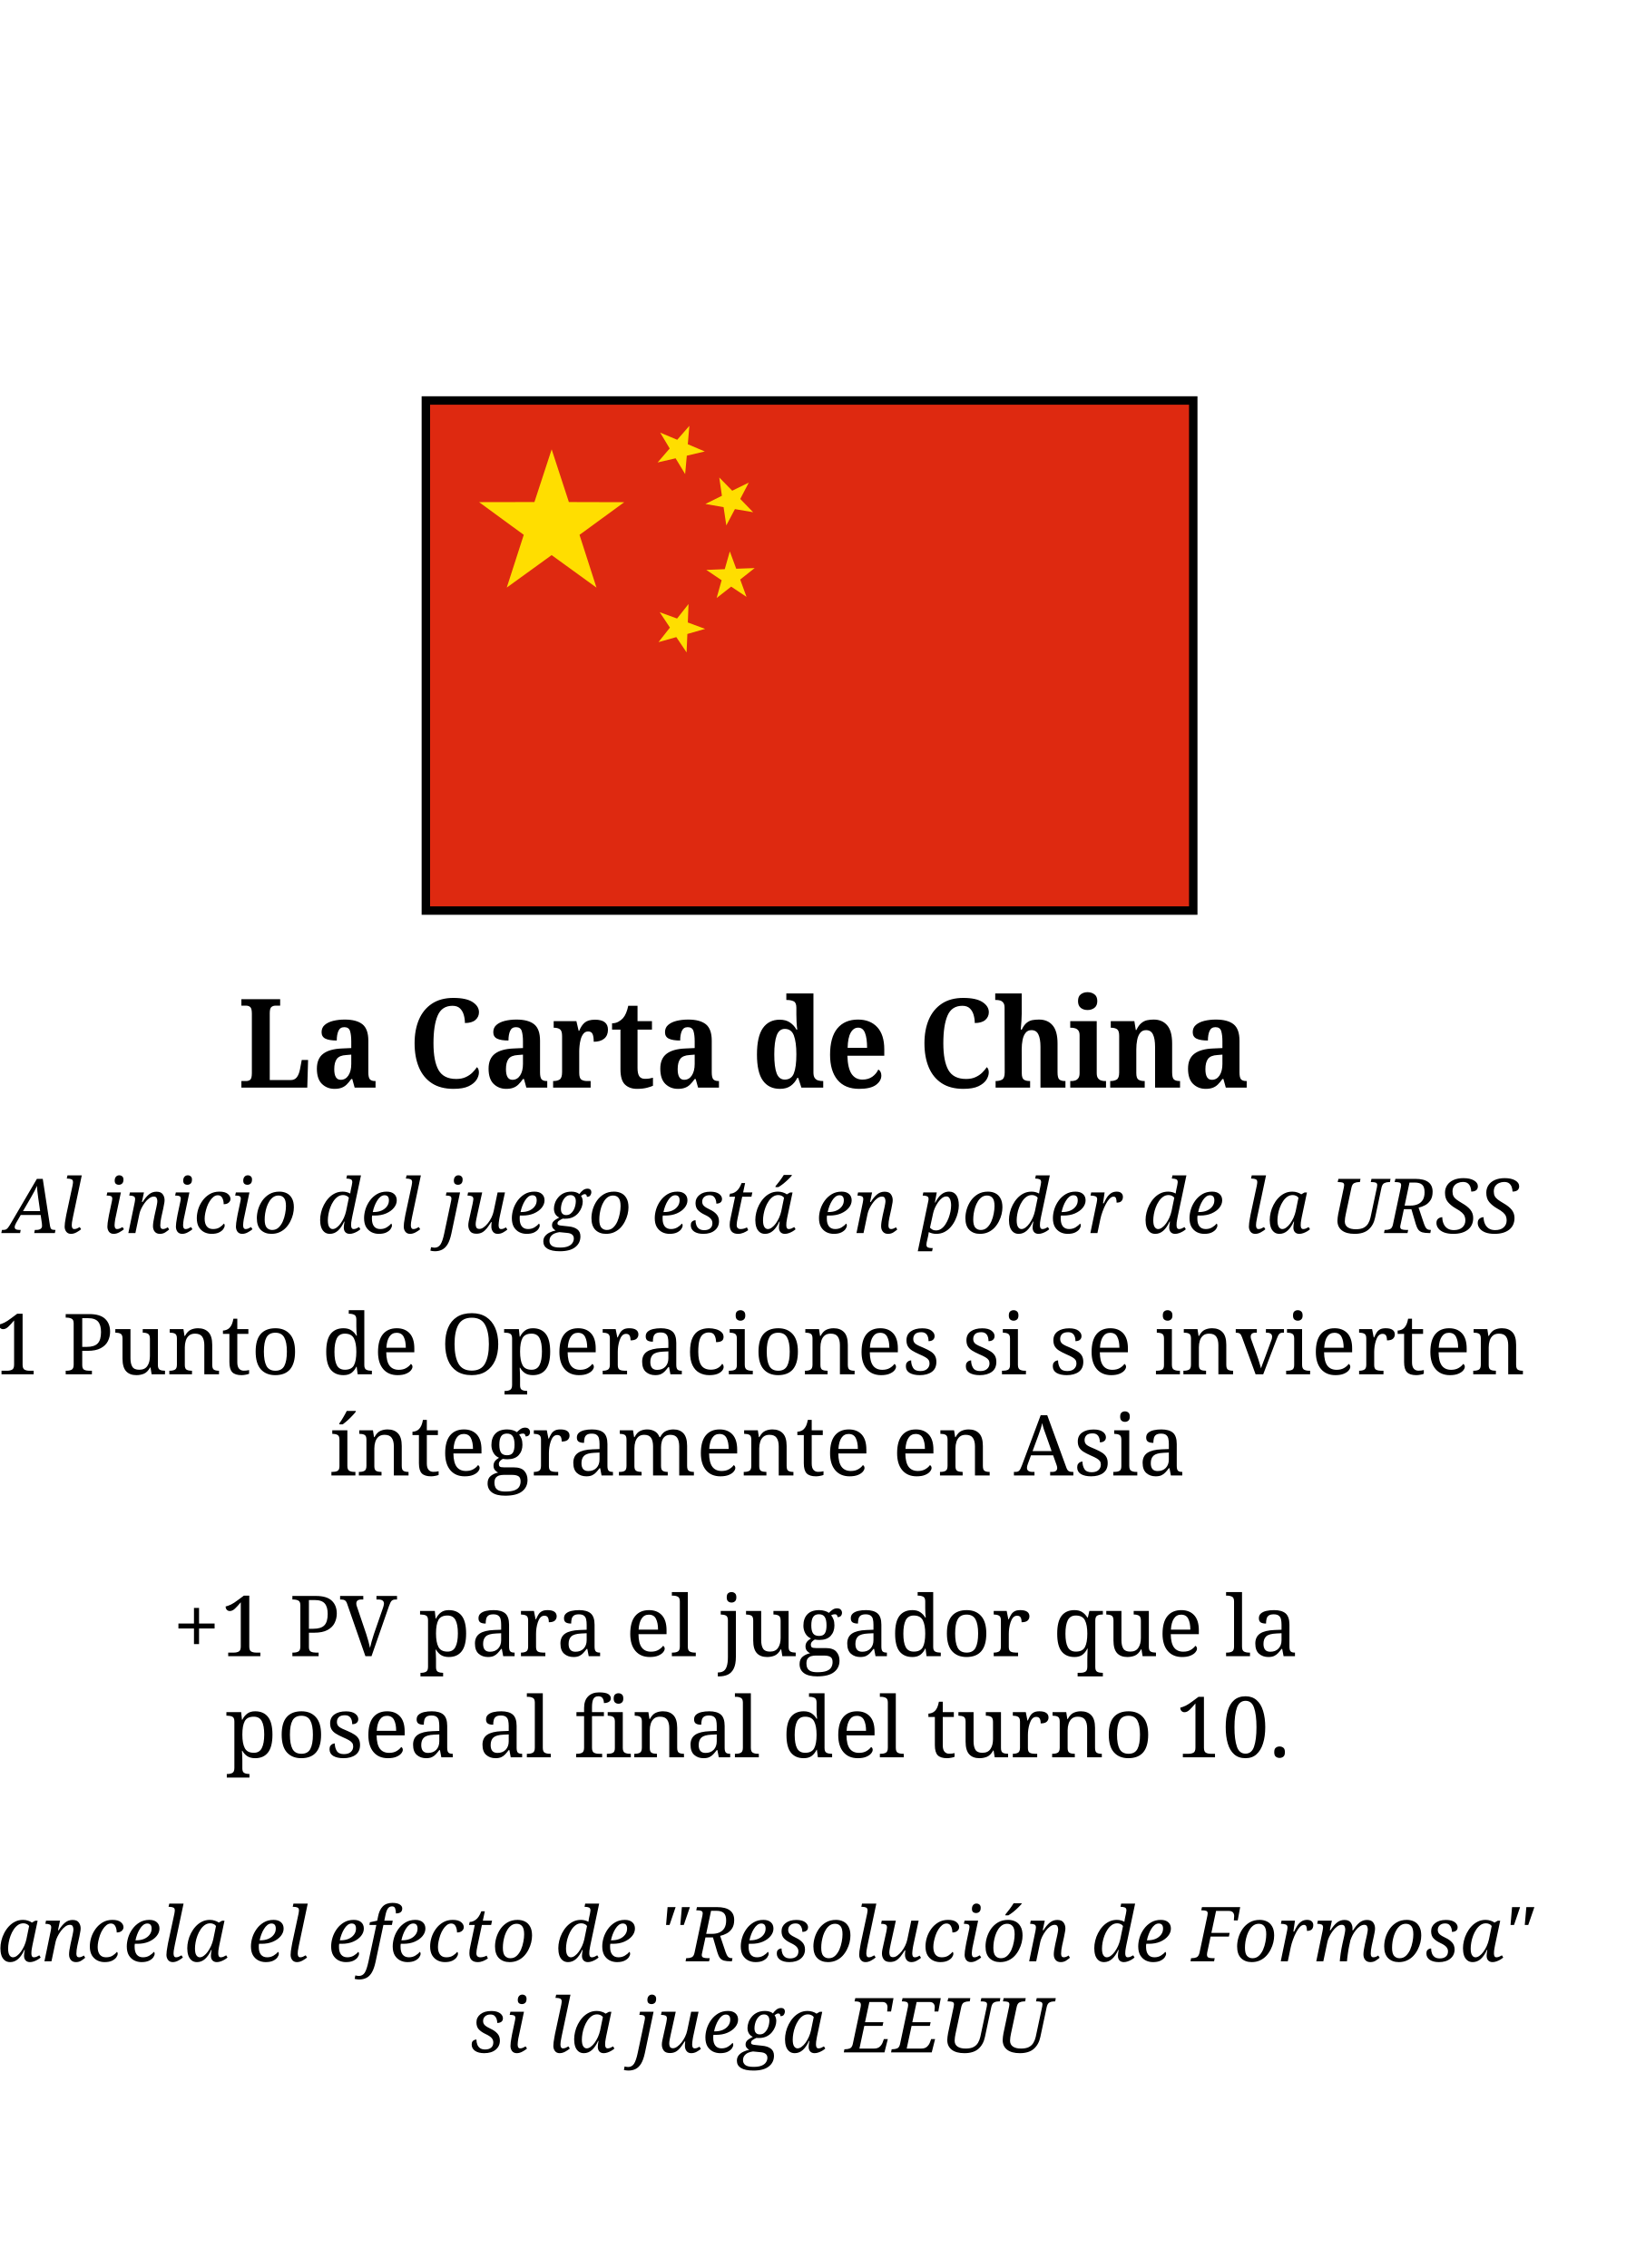
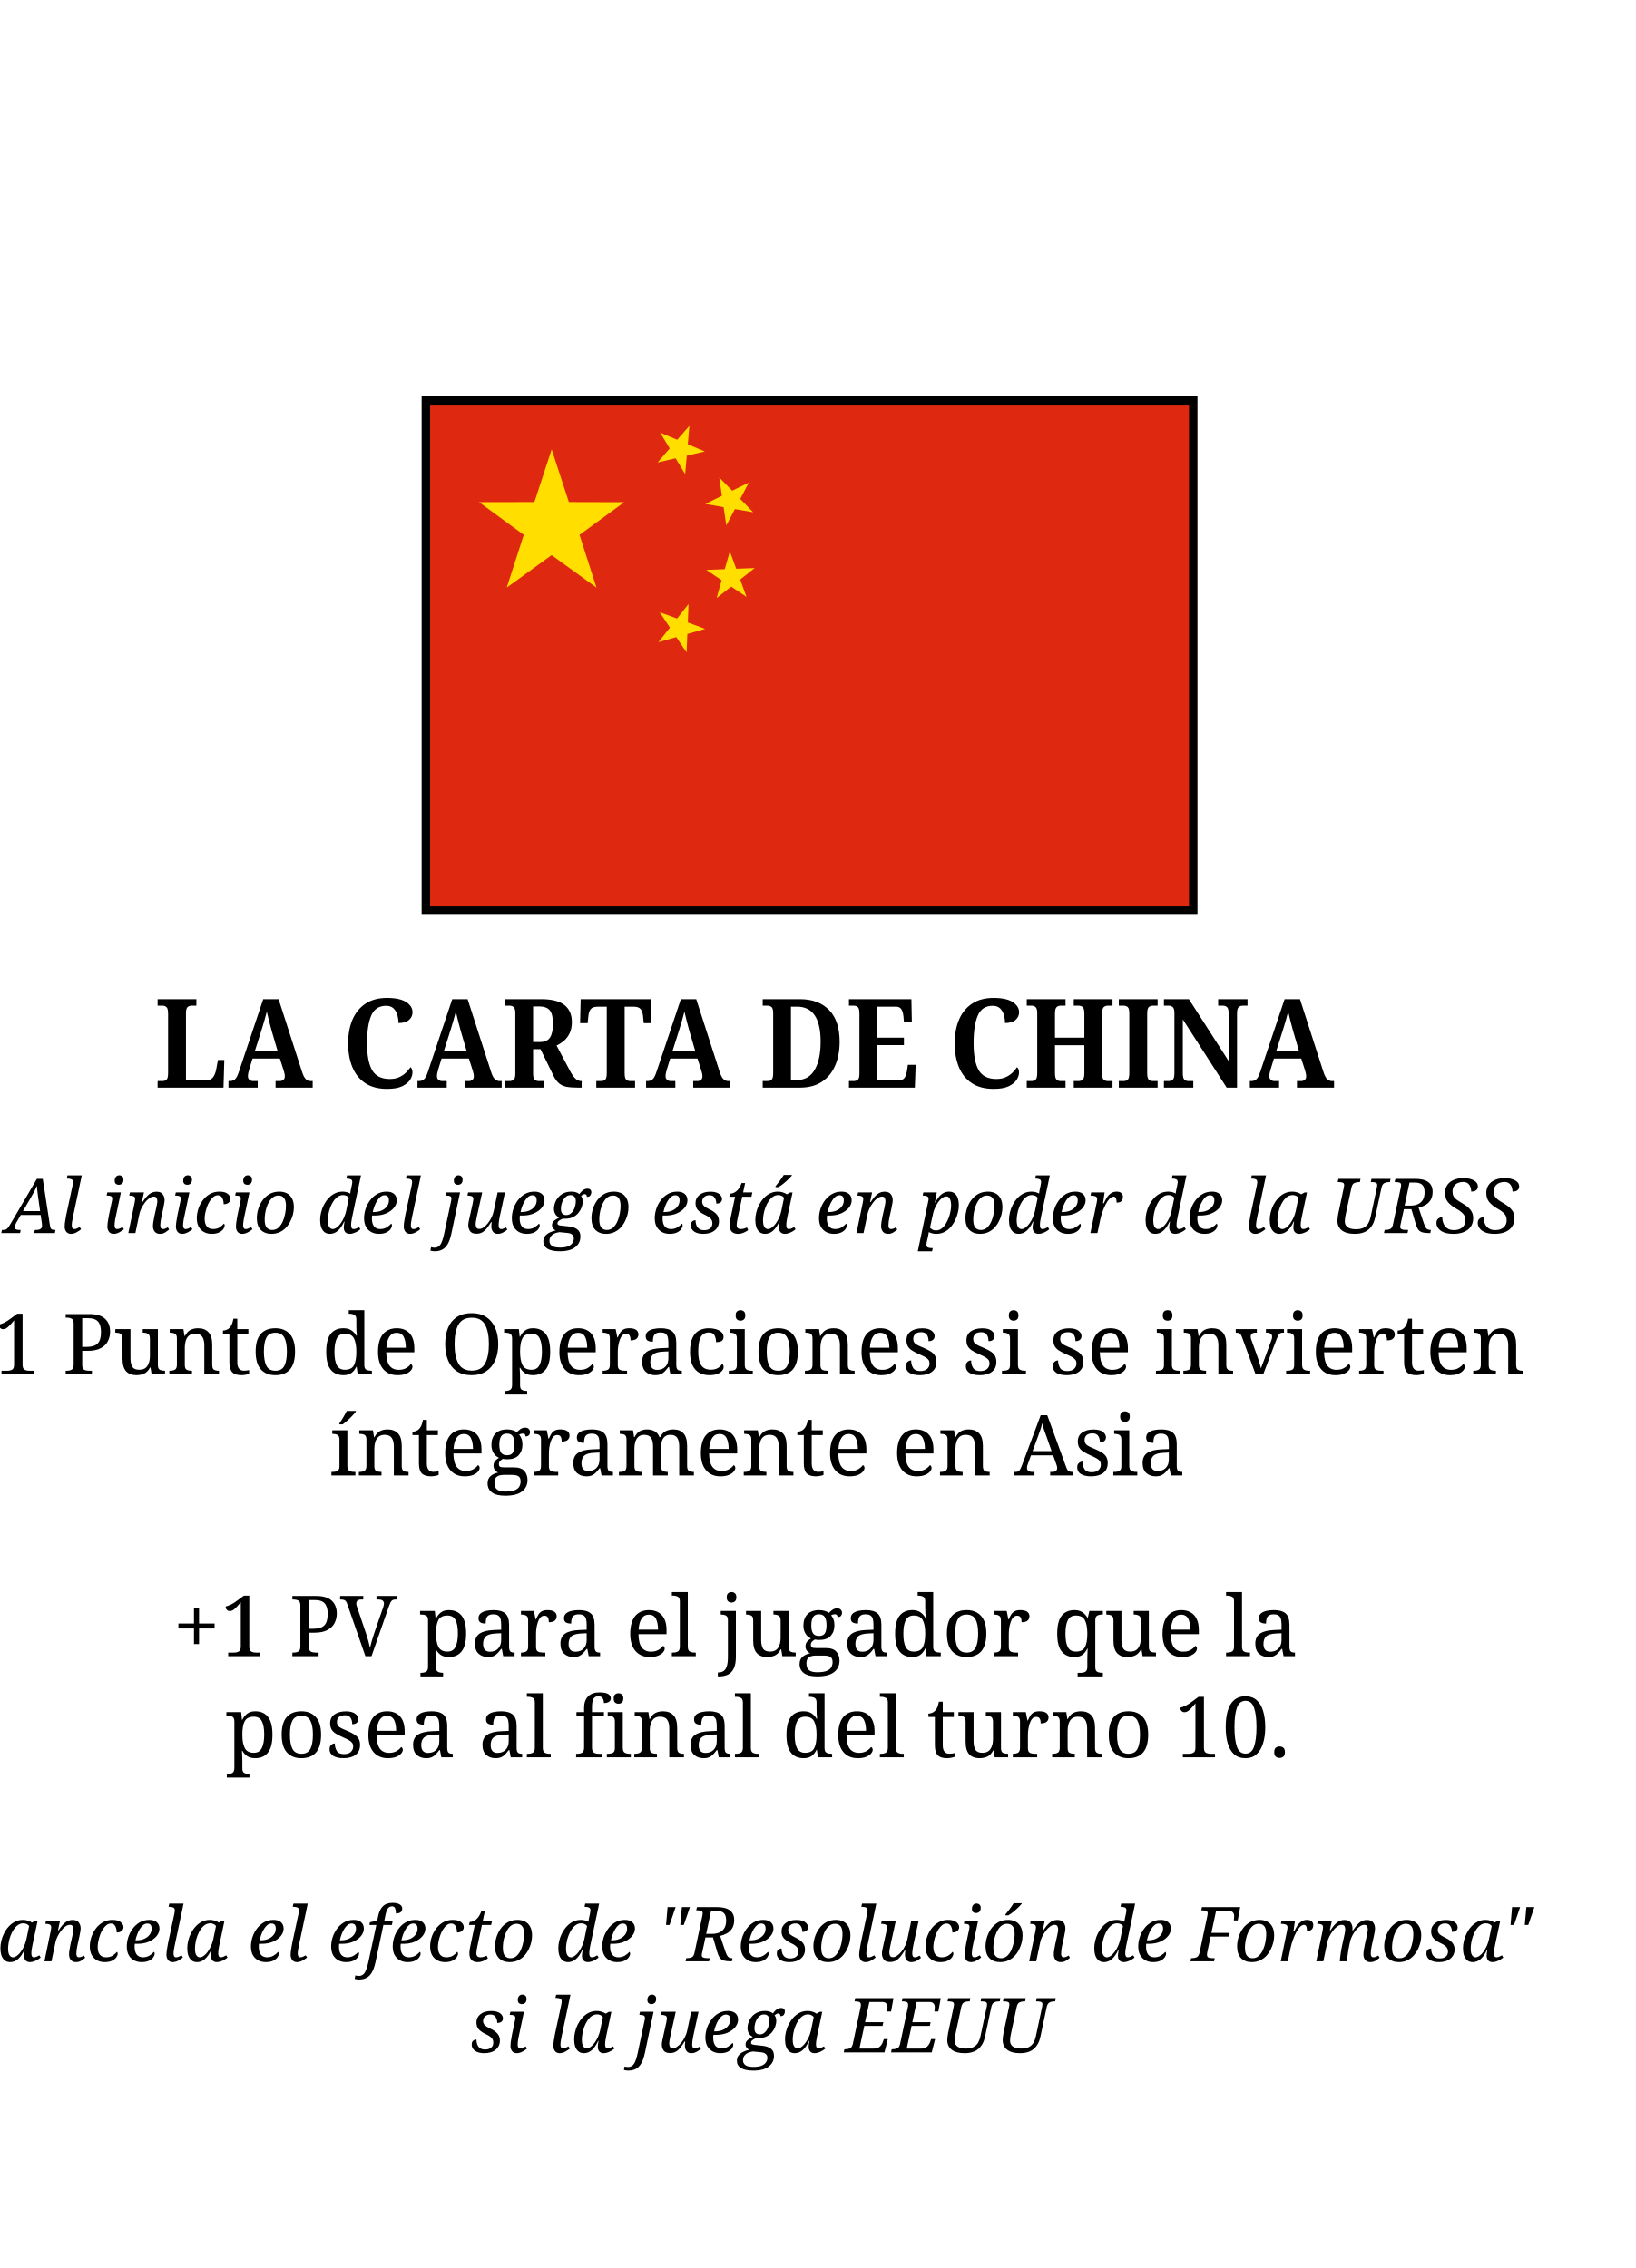
<svg xmlns="http://www.w3.org/2000/svg" xmlns:xlink="http://www.w3.org/1999/xlink" version="1.1" width="388" height="538" id="svg2">
  <defs id="defs6">
    <rect x="22.497" y="354.81" width="330.385" height="82.918" id="rect376" />
  </defs>
  <text x="196.246" y="245.738" transform="scale(0.9524739,1.049897)" id="text4245" xml:space="preserve" style="font-style:normal;font-variant:normal;font-weight:bold;font-stretch:normal;font-size:28px;line-height:120%;font-family:Georgia;-inkscape-font-specification:'Georgia Bold';text-align:center;writing-mode:lr-tb;text-anchor:middle;fill:#000000;fill-opacity:1;stroke:none">
-     <tspan x="196.246" y="245.738" id="tspan2911">La Carta de China</tspan>
+     <tspan x="196.246" y="245.738" id="tspan2911">LA CARTA DE CHINA</tspan>
  </text>
  <text x="187.5" y="326" id="text4249" xml:space="preserve" style="font-style:normal;font-variant:normal;font-weight:normal;font-stretch:normal;font-size:20px;line-height:120%;font-family:Georgia;-inkscape-font-specification:Georgia;text-align:center;writing-mode:lr-tb;text-anchor:middle;fill:#000000;fill-opacity:1;stroke:none">
    <tspan id="tspan348" x="187.5" y="326">+1 Punto de Operaciones si se invierten</tspan>
    <tspan x="187.5" y="350" id="tspan352">íntegramente en Asia</tspan>
  </text>
  <g transform="matrix(1.000007,0,0,0.997264,-0.501422,0.09166391)" id="g3868">
    <rect width="181.999" height="121.332" x="101.501" y="95.169" id="rect3062" style="fill:#de2910;stroke:#000000;stroke-width:2.003;stroke-miterlimit:4;stroke-opacity:1;stroke-dasharray:none" />
    <path d="m 120.686,139.672 4.034,-12.545 -10.601,-7.777 13.129,-0.025 4.091,-12.526 4.08,12.53 13.129,0.035 -10.607,7.768 4.024,12.548 -10.636,-7.729 -10.642,7.72 0,0 z" id="star" style="fill:#ffde00" />
    <use transform="matrix(0.312837,0.115102,-0.115102,0.312837,135.0013,95.05833)" id="use3065" x="0" y="0" width="1" height="1" xlink:href="#star" />
    <use transform="matrix(0.333094,-0.0127962,0.0127962,0.333094,128.4757,97.1763)" id="use3067" x="0" y="0" width="1" height="1" xlink:href="#star" />
    <use transform="matrix(0.298835,-0.147693,0.147693,0.298835,116.065,100.9717)" id="use3069" x="0" y="0" width="1" height="1" xlink:href="#star" />
    <use transform="matrix(0.307068,0.129711,-0.129711,0.307068,137.5194,51.37031)" id="use3071" x="0" y="0" width="1" height="1" xlink:href="#star" />
  </g>
  <text x="187.5" y="392.866" id="text3884" xml:space="preserve" style="font-style:normal;font-variant:normal;font-weight:normal;font-stretch:normal;font-size:20px;line-height:120%;font-family:Georgia;-inkscape-font-specification:Georgia;text-align:center;writing-mode:lr-tb;text-anchor:middle;fill:#000000;fill-opacity:1;stroke:none">
    <tspan id="tspan356" x="187.5" y="392.866">+1 PV para el jugador que la</tspan>
    <tspan x="187.5" y="416.866" id="tspan360">posea al final del turno 10.</tspan>
  </text>
  <text x="187.75" y="292.5" id="text3896" xml:space="preserve" style="font-style:italic;font-variant:normal;font-weight:normal;font-stretch:normal;font-size:18px;line-height:120%;font-family:Georgia;-inkscape-font-specification:'Georgia Italic';text-align:center;writing-mode:lr-tb;text-anchor:middle;fill:#000000;fill-opacity:1;stroke:none">
    <tspan x="187.75" y="292.5" id="tspan2839">Al inicio del juego está en poder de la URSS</tspan>
  </text>
  <text x="187.333" y="465.25" id="text3904" xml:space="preserve" style="font-style:italic;font-variant:normal;font-weight:normal;font-stretch:normal;font-size:18px;line-height:120%;font-family:Georgia;-inkscape-font-specification:'Georgia Italic';text-align:center;writing-mode:lr-tb;text-anchor:middle;fill:#000000;fill-opacity:1;stroke:none">
    <tspan x="187.333" y="465.25" id="tspan368">Cancela el efecto de "Resolución de Formosa"</tspan>
    <tspan x="187.333" y="486.85" id="tspan372">si la juega EEUU</tspan>
  </text>
  <text xml:space="preserve" id="text374" style="fill:#000000;font-size:20px;-inkscape-font-specification:'Georgia Bold';font-family:Georgia;line-height:1;font-weight:bold;text-align:start;white-space:pre;shape-inside:url(#rect376)" />
</svg>
